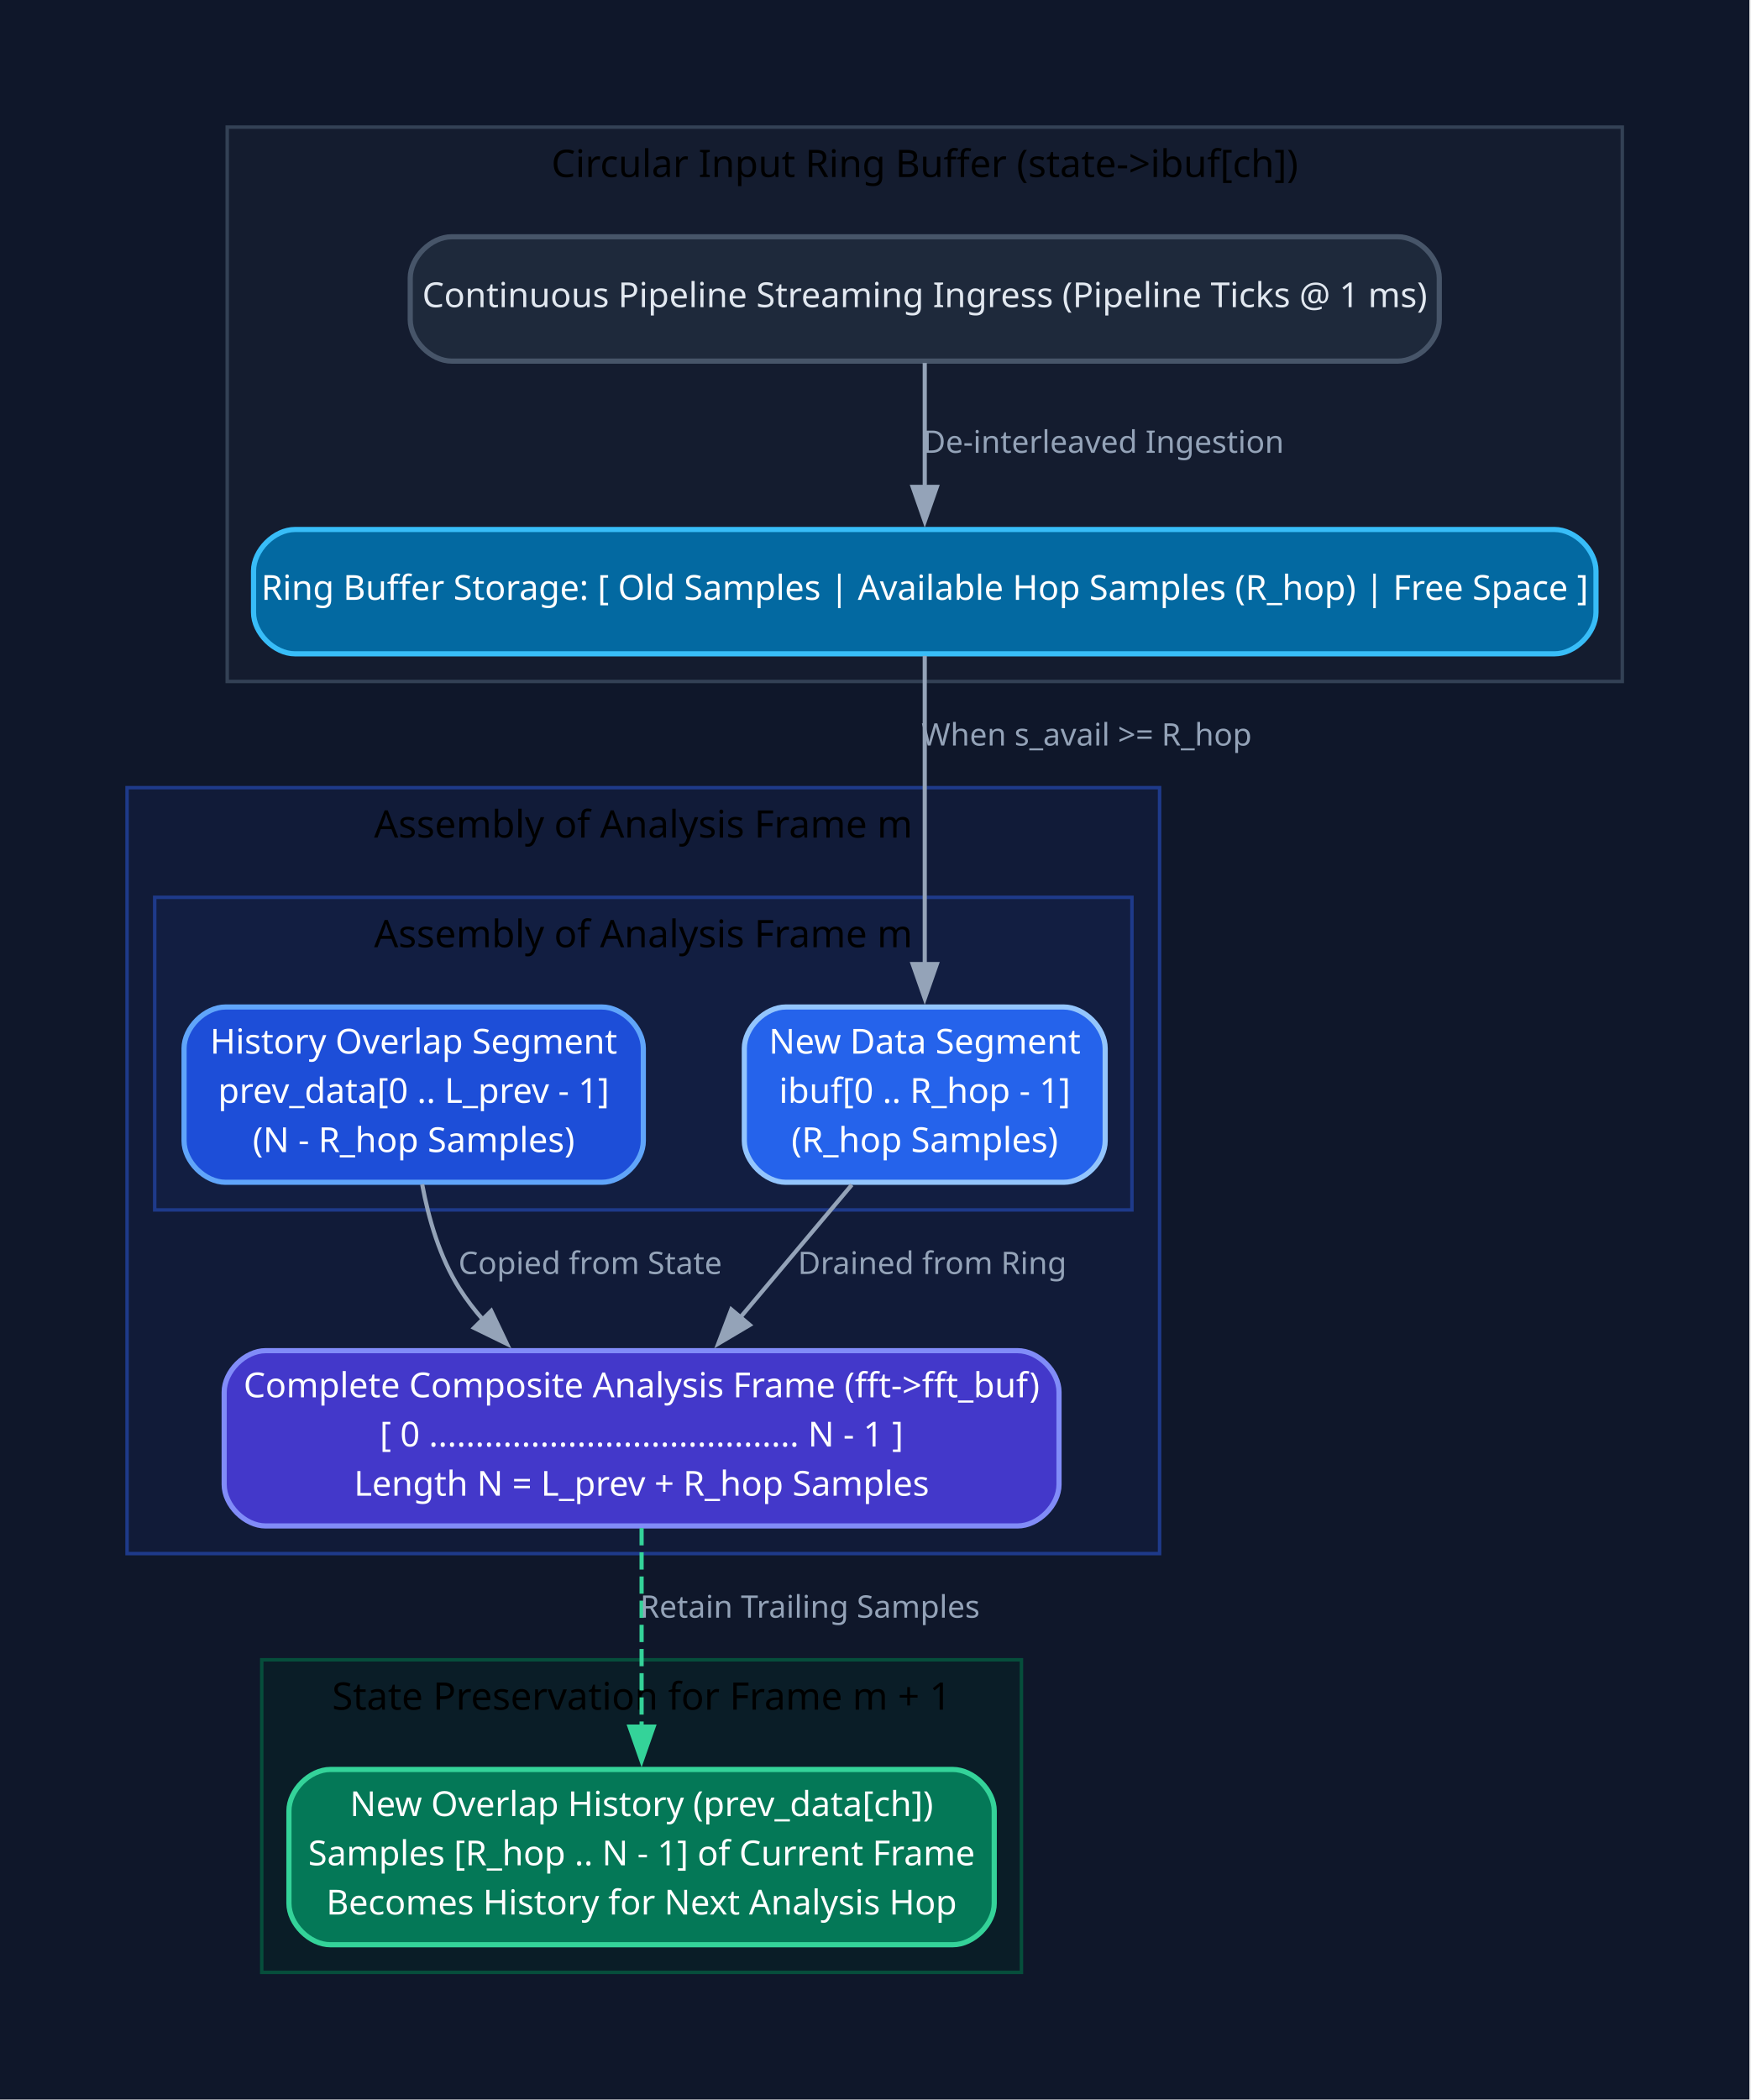
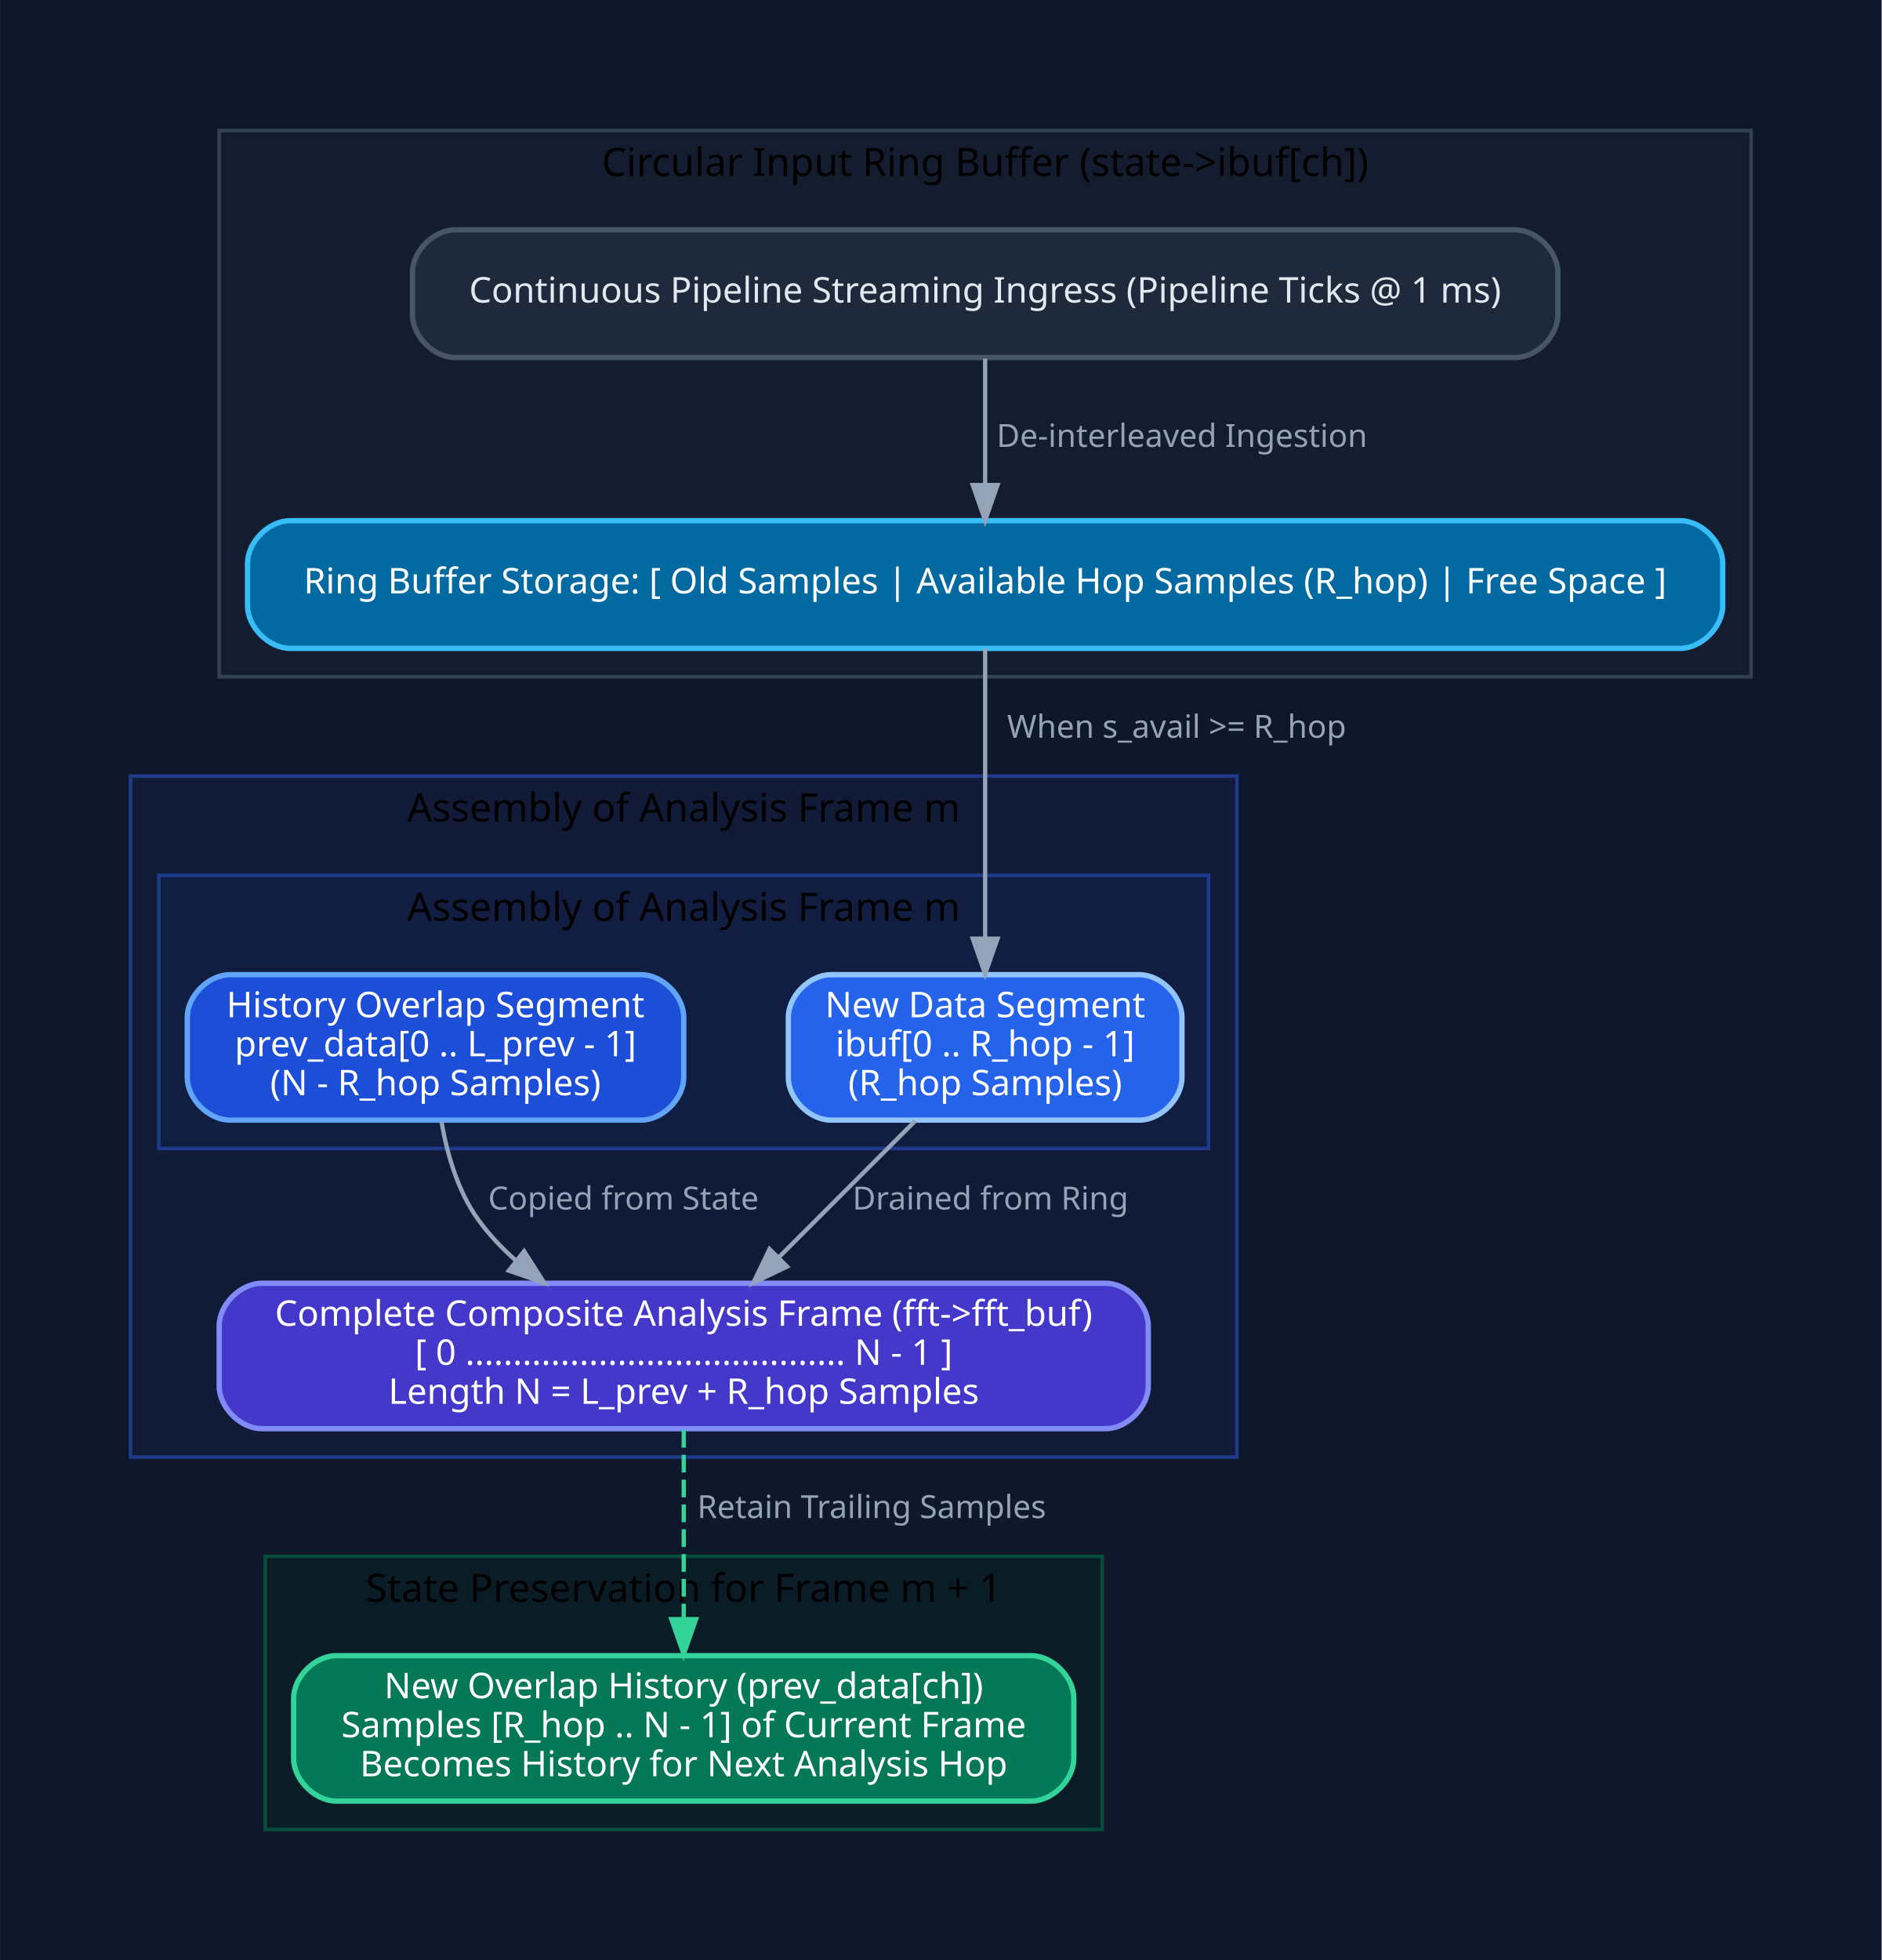
- <svg xmlns="http://www.w3.org/2000/svg" width="507pt" height="608pt" viewBox="0.00 0.00 507.00 608.00">
-   <g id="graph0" class="graph" transform="scale(1 1) rotate(0) translate(28.8 579.05)">
-     <polygon fill="#0f172a" stroke="none" points="-28.8,28.8 -28.8,-579.05 477.8,-579.05 477.8,28.8 -28.8,28.8" />
+ <svg xmlns="http://www.w3.org/2000/svg" width="531pt" height="553pt" viewBox="0.00 0.00 530.60 552.60">
+   <g id="graph0" class="graph" transform="scale(1 1) rotate(0) translate(28.8 523.8)">
+     <polygon fill="#0f172a" stroke="transparent" points="-28.8,28.8 -28.8,-523.8 501.8,-523.8 501.8,28.8 -28.8,28.8" />
    <g id="clust1" class="cluster">
-       <polygon fill="#1e293b" fill-opacity="0.333" stroke="#334155" points="37,-381.75 37,-542.25 441,-542.25 441,-381.75 37,-381.75" />
-       <text xml:space="preserve" text-anchor="middle" x="239" y="-527.8" font-family="verdana" font-size="11.00">Circular Input Ring Buffer (state-&gt;ibuf[ch])</text>
+       <polygon fill="#1e293b" fill-opacity="0.333" stroke="#334155" points="33,-333 33,-487 465,-487 465,-333 33,-333" />
+       <text text-anchor="middle" x="249" y="-474.2" font-family="verdana" font-size="11.00">Circular Input Ring Buffer (state-&gt;ibuf[ch])</text>
    </g>
    <g id="clust2" class="cluster">
-       <polygon fill="#172554" fill-opacity="0.333" stroke="#1e3a8a" points="8,-129.25 8,-351 307,-351 307,-129.25 8,-129.25" />
-       <text xml:space="preserve" text-anchor="middle" x="157.5" y="-336.55" font-family="verdana" font-size="11.00">Assembly of Analysis Frame m</text>
+       <polygon fill="#172554" fill-opacity="0.333" stroke="#1e3a8a" points="8,-113 8,-305 320,-305 320,-113 8,-113" />
+       <text text-anchor="middle" x="164" y="-292.2" font-family="verdana" font-size="11.00">Assembly of Analysis Frame m</text>
    </g>
    <g id="clust3" class="cluster">
-       <polygon fill="#172554" fill-opacity="0.333" stroke="#1e3a8a" points="16,-228.75 16,-319.25 299,-319.25 299,-228.75 16,-228.75" />
-       <text xml:space="preserve" text-anchor="middle" x="157.5" y="-304.8" font-family="verdana" font-size="11.00">Assembly of Analysis Frame m</text>
+       <polygon fill="#172554" fill-opacity="0.333" stroke="#1e3a8a" points="16,-200 16,-277 312,-277 312,-200 16,-200" />
+       <text text-anchor="middle" x="164" y="-264.2" font-family="verdana" font-size="11.00">Assembly of Analysis Frame m</text>
    </g>
    <g id="clust4" class="cluster">
-       <polygon fill="#022c22" fill-opacity="0.333" stroke="#064e3b" points="47,-8 47,-98.5 267,-98.5 267,-8 47,-8" />
-       <text xml:space="preserve" text-anchor="middle" x="157" y="-84.05" font-family="verdana" font-size="11.00">State Preservation for Frame m + 1</text>
+       <polygon fill="#022c22" fill-opacity="0.333" stroke="#064e3b" points="46,-8 46,-85 282,-85 282,-8 46,-8" />
+       <text text-anchor="middle" x="164" y="-72.2" font-family="verdana" font-size="11.00">State Preservation for Frame m + 1</text>
    </g>
    <g id="node1" class="node">
-       <path fill="#1e293b" stroke="#475569" stroke-width="1.5" d="M376,-510.5C376,-510.5 102,-510.5 102,-510.5 96,-510.5 90,-504.5 90,-498.5 90,-498.5 90,-486.5 90,-486.5 90,-480.5 96,-474.5 102,-474.5 102,-474.5 376,-474.5 376,-474.5 382,-474.5 388,-480.5 388,-486.5 388,-486.5 388,-498.5 388,-498.5 388,-504.5 382,-510.5 376,-510.5" />
-       <text xml:space="preserve" text-anchor="middle" x="239" y="-490.12" font-family="verdana" font-size="10.00" fill="#e2e8f0">Continuous Pipeline Streaming Ingress (Pipeline Ticks @ 1 ms)</text>
+       <path fill="#1e293b" stroke="#475569" stroke-width="1.5" d="M398.5,-459C398.5,-459 99.5,-459 99.5,-459 93.5,-459 87.5,-453 87.5,-447 87.5,-447 87.5,-435 87.5,-435 87.5,-429 93.5,-423 99.5,-423 99.5,-423 398.5,-423 398.5,-423 404.5,-423 410.5,-429 410.5,-435 410.5,-435 410.5,-447 410.5,-447 410.5,-453 404.5,-459 398.5,-459" />
+       <text text-anchor="middle" x="249" y="-438.5" font-family="verdana" font-size="10.00" fill="#e2e8f0">Continuous Pipeline Streaming Ingress (Pipeline Ticks @ 1 ms)</text>
    </g>
    <g id="node2" class="node">
-       <path fill="#0369a1" stroke="#38bdf8" stroke-width="1.5" d="M421.38,-425.75C421.38,-425.75 56.62,-425.75 56.62,-425.75 50.62,-425.75 44.62,-419.75 44.62,-413.75 44.62,-413.75 44.62,-401.75 44.62,-401.75 44.62,-395.75 50.62,-389.75 56.62,-389.75 56.62,-389.75 421.38,-389.75 421.38,-389.75 427.38,-389.75 433.38,-395.75 433.38,-401.75 433.38,-401.75 433.38,-413.75 433.38,-413.75 433.38,-419.75 427.38,-425.75 421.38,-425.75" />
-       <text xml:space="preserve" text-anchor="middle" x="239" y="-405.38" font-family="verdana" font-size="10.00" fill="#ffffff">Ring Buffer Storage: [ Old Samples | Available Hop Samples (R_hop) | Free Space ]</text>
+       <path fill="#0369a1" stroke="#38bdf8" stroke-width="1.5" d="M445,-377C445,-377 53,-377 53,-377 47,-377 41,-371 41,-365 41,-365 41,-353 41,-353 41,-347 47,-341 53,-341 53,-341 445,-341 445,-341 451,-341 457,-347 457,-353 457,-353 457,-365 457,-365 457,-371 451,-377 445,-377" />
+       <text text-anchor="middle" x="249" y="-356.5" font-family="verdana" font-size="10.00" fill="#ffffff">Ring Buffer Storage: [ Old Samples | Available Hop Samples (R_hop) | Free Space ]</text>
    </g>
    <g id="edge1" class="edge">
-       <path fill="none" stroke="#94a3b8" stroke-width="1.2" d="M239,-473.95C239,-463.53 239,-450.05 239,-438.05" />
-       <polygon fill="#94a3b8" stroke="#94a3b8" stroke-width="1.2" points="242.5,-438.09 239,-428.09 235.5,-438.09 242.5,-438.09" />
-       <text xml:space="preserve" text-anchor="middle" x="290.75" y="-447.95" font-family="verdana" font-size="9.00" fill="#94a3b8">De-interleaved Ingestion</text>
+       <path fill="none" stroke="#94a3b8" stroke-width="1.2" d="M249,-422.64C249,-412.3 249,-398.94 249,-387.22" />
+       <polygon fill="#94a3b8" stroke="#94a3b8" stroke-width="1.2" points="252.5,-387.05 249,-377.05 245.5,-387.05 252.5,-387.05" />
+       <text text-anchor="middle" x="304.5" y="-397.8" font-family="verdana" font-size="9.00" fill="#94a3b8">De-interleaved Ingestion</text>
    </g>
    <g id="node4" class="node">
-       <path fill="#2563eb" stroke="#93c5fd" stroke-width="1.5" d="M279.25,-287.5C279.25,-287.5 198.75,-287.5 198.75,-287.5 192.75,-287.5 186.75,-281.5 186.75,-275.5 186.75,-275.5 186.75,-248.75 186.75,-248.75 186.75,-242.75 192.75,-236.75 198.75,-236.75 198.75,-236.75 279.25,-236.75 279.25,-236.75 285.25,-236.75 291.25,-242.75 291.25,-248.75 291.25,-248.75 291.25,-275.5 291.25,-275.5 291.25,-281.5 285.25,-287.5 279.25,-287.5" />
-       <text xml:space="preserve" text-anchor="middle" x="239" y="-274" font-family="verdana" font-size="10.00" fill="#ffffff">New Data Segment</text>
-       <text xml:space="preserve" text-anchor="middle" x="239" y="-259.75" font-family="verdana" font-size="10.00" fill="#ffffff">ibuf[0 .. R_hop - 1]</text>
-       <text xml:space="preserve" text-anchor="middle" x="239" y="-245.5" font-family="verdana" font-size="10.00" fill="#ffffff">(R_hop Samples)</text>
+       <path fill="#2563eb" stroke="#93c5fd" stroke-width="1.5" d="M292.5,-249C292.5,-249 205.5,-249 205.5,-249 199.5,-249 193.5,-243 193.5,-237 193.5,-237 193.5,-220 193.5,-220 193.5,-214 199.5,-208 205.5,-208 205.5,-208 292.5,-208 292.5,-208 298.5,-208 304.5,-214 304.5,-220 304.5,-220 304.5,-237 304.5,-237 304.5,-243 298.5,-249 292.5,-249" />
+       <text text-anchor="middle" x="249" y="-237" font-family="verdana" font-size="10.00" fill="#ffffff">New Data Segment</text>
+       <text text-anchor="middle" x="249" y="-226" font-family="verdana" font-size="10.00" fill="#ffffff">ibuf[0 .. R_hop - 1]</text>
+       <text text-anchor="middle" x="249" y="-215" font-family="verdana" font-size="10.00" fill="#ffffff">(R_hop Samples)</text>
    </g>
    <g id="edge4" class="edge">
-       <path fill="none" stroke="#94a3b8" stroke-width="1.2" d="M239,-389.14C239,-366.99 239,-328.38 239,-299.72" />
-       <polygon fill="#94a3b8" stroke="#94a3b8" stroke-width="1.2" points="242.5,-299.94 239,-289.94 235.5,-299.94 242.5,-299.94" />
-       <text xml:space="preserve" text-anchor="middle" x="285.88" y="-363.2" font-family="verdana" font-size="9.00" fill="#94a3b8">When s_avail &gt;= R_hop</text>
+       <path fill="none" stroke="#94a3b8" stroke-width="1.2" d="M249,-340.94C249,-320.15 249,-284.67 249,-259.33" />
+       <polygon fill="#94a3b8" stroke="#94a3b8" stroke-width="1.2" points="252.5,-259.16 249,-249.16 245.5,-259.16 252.5,-259.16" />
+       <text text-anchor="middle" x="303" y="-315.8" font-family="verdana" font-size="9.00" fill="#94a3b8">When s_avail &gt;= R_hop</text>
    </g>
    <g id="node3" class="node">
-       <path fill="#1d4ed8" stroke="#60a5fa" stroke-width="1.5" d="M145.5,-287.5C145.5,-287.5 36.5,-287.5 36.5,-287.5 30.5,-287.5 24.5,-281.5 24.5,-275.5 24.5,-275.5 24.5,-248.75 24.5,-248.75 24.5,-242.75 30.5,-236.75 36.5,-236.75 36.5,-236.75 145.5,-236.75 145.5,-236.75 151.5,-236.75 157.5,-242.75 157.5,-248.75 157.5,-248.75 157.5,-275.5 157.5,-275.5 157.5,-281.5 151.5,-287.5 145.5,-287.5" />
-       <text xml:space="preserve" text-anchor="middle" x="91" y="-274" font-family="verdana" font-size="10.00" fill="#ffffff">History Overlap Segment</text>
-       <text xml:space="preserve" text-anchor="middle" x="91" y="-259.75" font-family="verdana" font-size="10.00" fill="#ffffff">prev_data[0 .. L_prev - 1]</text>
-       <text xml:space="preserve" text-anchor="middle" x="91" y="-245.5" font-family="verdana" font-size="10.00" fill="#ffffff">(N - R_hop Samples)</text>
+       <path fill="#1d4ed8" stroke="#60a5fa" stroke-width="1.5" d="M152,-249C152,-249 36,-249 36,-249 30,-249 24,-243 24,-237 24,-237 24,-220 24,-220 24,-214 30,-208 36,-208 36,-208 152,-208 152,-208 158,-208 164,-214 164,-220 164,-220 164,-237 164,-237 164,-243 158,-249 152,-249" />
+       <text text-anchor="middle" x="94" y="-237" font-family="verdana" font-size="10.00" fill="#ffffff">History Overlap Segment</text>
+       <text text-anchor="middle" x="94" y="-226" font-family="verdana" font-size="10.00" fill="#ffffff">prev_data[0 .. L_prev - 1]</text>
+       <text text-anchor="middle" x="94" y="-215" font-family="verdana" font-size="10.00" fill="#ffffff">(N - R_hop Samples)</text>
    </g>
    <g id="node5" class="node">
-       <path fill="#4338ca" stroke="#818cf8" stroke-width="1.5" d="M265.88,-188C265.88,-188 48.12,-188 48.12,-188 42.12,-188 36.12,-182 36.12,-176 36.12,-176 36.12,-149.25 36.12,-149.25 36.12,-143.25 42.12,-137.25 48.12,-137.25 48.12,-137.25 265.88,-137.25 265.88,-137.25 271.88,-137.25 277.88,-143.25 277.88,-149.25 277.88,-149.25 277.88,-176 277.88,-176 277.88,-182 271.88,-188 265.88,-188" />
-       <text xml:space="preserve" text-anchor="middle" x="157" y="-174.5" font-family="verdana" font-size="10.00" fill="#ffffff">Complete Composite Analysis Frame (fft-&gt;fft_buf)</text>
-       <text xml:space="preserve" text-anchor="middle" x="157" y="-160.25" font-family="verdana" font-size="10.00" fill="#ffffff">[ 0 ........................................ N - 1 ]</text>
-       <text xml:space="preserve" text-anchor="middle" x="157" y="-146" font-family="verdana" font-size="10.00" fill="#ffffff">Length N = L_prev + R_hop Samples</text>
+       <path fill="#4338ca" stroke="#818cf8" stroke-width="1.5" d="M283,-162C283,-162 45,-162 45,-162 39,-162 33,-156 33,-150 33,-150 33,-133 33,-133 33,-127 39,-121 45,-121 45,-121 283,-121 283,-121 289,-121 295,-127 295,-133 295,-133 295,-150 295,-150 295,-156 289,-162 283,-162" />
+       <text text-anchor="middle" x="164" y="-150" font-family="verdana" font-size="10.00" fill="#ffffff">Complete Composite Analysis Frame (fft-&gt;fft_buf)</text>
+       <text text-anchor="middle" x="164" y="-139" font-family="verdana" font-size="10.00" fill="#ffffff">[ 0 ........................................ N - 1 ]</text>
+       <text text-anchor="middle" x="164" y="-128" font-family="verdana" font-size="10.00" fill="#ffffff">Length N = L_prev + R_hop Samples</text>
    </g>
    <g id="edge2" class="edge">
-       <path fill="none" stroke="#94a3b8" stroke-width="1.2" d="M93.46,-236.16C95.31,-226.19 98.56,-214.98 104.25,-206 106.26,-202.83 108.6,-199.78 111.14,-196.89" />
-       <polygon fill="#94a3b8" stroke="#94a3b8" stroke-width="1.2" points="113.46,-199.52 118.01,-189.95 108.48,-194.6 113.46,-199.52" />
-       <text xml:space="preserve" text-anchor="middle" x="142.12" y="-210.2" font-family="verdana" font-size="9.00" fill="#94a3b8">Copied from State</text>
+       <path fill="none" stroke="#94a3b8" stroke-width="1.2" d="M95.68,-207.61C97.25,-198.52 100.25,-188.02 106,-180 109.02,-175.78 112.68,-171.92 116.67,-168.41" />
+       <polygon fill="#94a3b8" stroke="#94a3b8" stroke-width="1.2" points="118.99,-171.04 124.68,-162.11 114.66,-165.55 118.99,-171.04" />
+       <text text-anchor="middle" x="147" y="-182.8" font-family="verdana" font-size="9.00" fill="#94a3b8">Copied from State</text>
    </g>
    <g id="edge3" class="edge">
-       <path fill="none" stroke="#94a3b8" stroke-width="1.2" d="M217.88,-236.02C208.03,-224.3 196.16,-210.19 185.52,-197.54" />
-       <polygon fill="#94a3b8" stroke="#94a3b8" stroke-width="1.2" points="188.33,-195.44 179.21,-190.04 182.97,-199.94 188.33,-195.44" />
-       <text xml:space="preserve" text-anchor="middle" x="241.16" y="-210.2" font-family="verdana" font-size="9.00" fill="#94a3b8">Drained from Ring</text>
+       <path fill="none" stroke="#94a3b8" stroke-width="1.2" d="M229.29,-207.79C217.81,-196.31 203.18,-181.68 190.68,-169.18" />
+       <polygon fill="#94a3b8" stroke="#94a3b8" stroke-width="1.2" points="193.15,-166.7 183.61,-162.11 188.2,-171.65 193.15,-166.7" />
+       <text text-anchor="middle" x="250.5" y="-182.8" font-family="verdana" font-size="9.00" fill="#94a3b8">Drained from Ring</text>
    </g>
    <g id="node6" class="node">
-       <path fill="#047857" stroke="#34d399" stroke-width="1.5" d="M247.12,-66.75C247.12,-66.75 66.88,-66.75 66.88,-66.75 60.88,-66.75 54.87,-60.75 54.87,-54.75 54.87,-54.75 54.87,-28 54.87,-28 54.87,-22 60.87,-16 66.87,-16 66.87,-16 247.12,-16 247.12,-16 253.12,-16 259.12,-22 259.12,-28 259.12,-28 259.12,-54.75 259.12,-54.75 259.12,-60.75 253.12,-66.75 247.12,-66.75" />
-       <text xml:space="preserve" text-anchor="middle" x="157" y="-53.25" font-family="verdana" font-size="10.00" fill="#ffffff">New Overlap History (prev_data[ch])</text>
-       <text xml:space="preserve" text-anchor="middle" x="157" y="-39" font-family="verdana" font-size="10.00" fill="#ffffff">Samples [R_hop .. N - 1] of Current Frame</text>
-       <text xml:space="preserve" text-anchor="middle" x="157" y="-24.75" font-family="verdana" font-size="10.00" fill="#ffffff">Becomes History for Next Analysis Hop</text>
+       <path fill="#047857" stroke="#34d399" stroke-width="1.5" d="M262,-57C262,-57 66,-57 66,-57 60,-57 54,-51 54,-45 54,-45 54,-28 54,-28 54,-22 60,-16 66,-16 66,-16 262,-16 262,-16 268,-16 274,-22 274,-28 274,-28 274,-45 274,-45 274,-51 268,-57 262,-57" />
+       <text text-anchor="middle" x="164" y="-45" font-family="verdana" font-size="10.00" fill="#ffffff">New Overlap History (prev_data[ch])</text>
+       <text text-anchor="middle" x="164" y="-34" font-family="verdana" font-size="10.00" fill="#ffffff">Samples [R_hop .. N - 1] of Current Frame</text>
+       <text text-anchor="middle" x="164" y="-23" font-family="verdana" font-size="10.00" fill="#ffffff">Becomes History for Next Analysis Hop</text>
    </g>
    <g id="edge5" class="edge">
-       <path fill="none" stroke="#34d399" stroke-width="1.2" stroke-dasharray="5,2" d="M157,-136.63C157,-119.93 157,-97.69 157,-79.01" />
-       <polygon fill="#34d399" stroke="#34d399" stroke-width="1.2" points="160.5,-79.16 157,-69.16 153.5,-79.16 160.5,-79.16" />
-       <text xml:space="preserve" text-anchor="middle" x="205.75" y="-110.7" font-family="verdana" font-size="9.00" fill="#94a3b8">Retain Trailing Samples</text>
+       <path fill="none" stroke="#34d399" stroke-width="1.2" stroke-dasharray="5,2" d="M164,-120.64C164,-105.54 164,-84.5 164,-67.37" />
+       <polygon fill="#34d399" stroke="#34d399" stroke-width="1.2" points="167.5,-67.3 164,-57.3 160.5,-67.3 167.5,-67.3" />
+       <text text-anchor="middle" x="217" y="-95.8" font-family="verdana" font-size="9.00" fill="#94a3b8">Retain Trailing Samples</text>
    </g>
  </g>
</svg>
